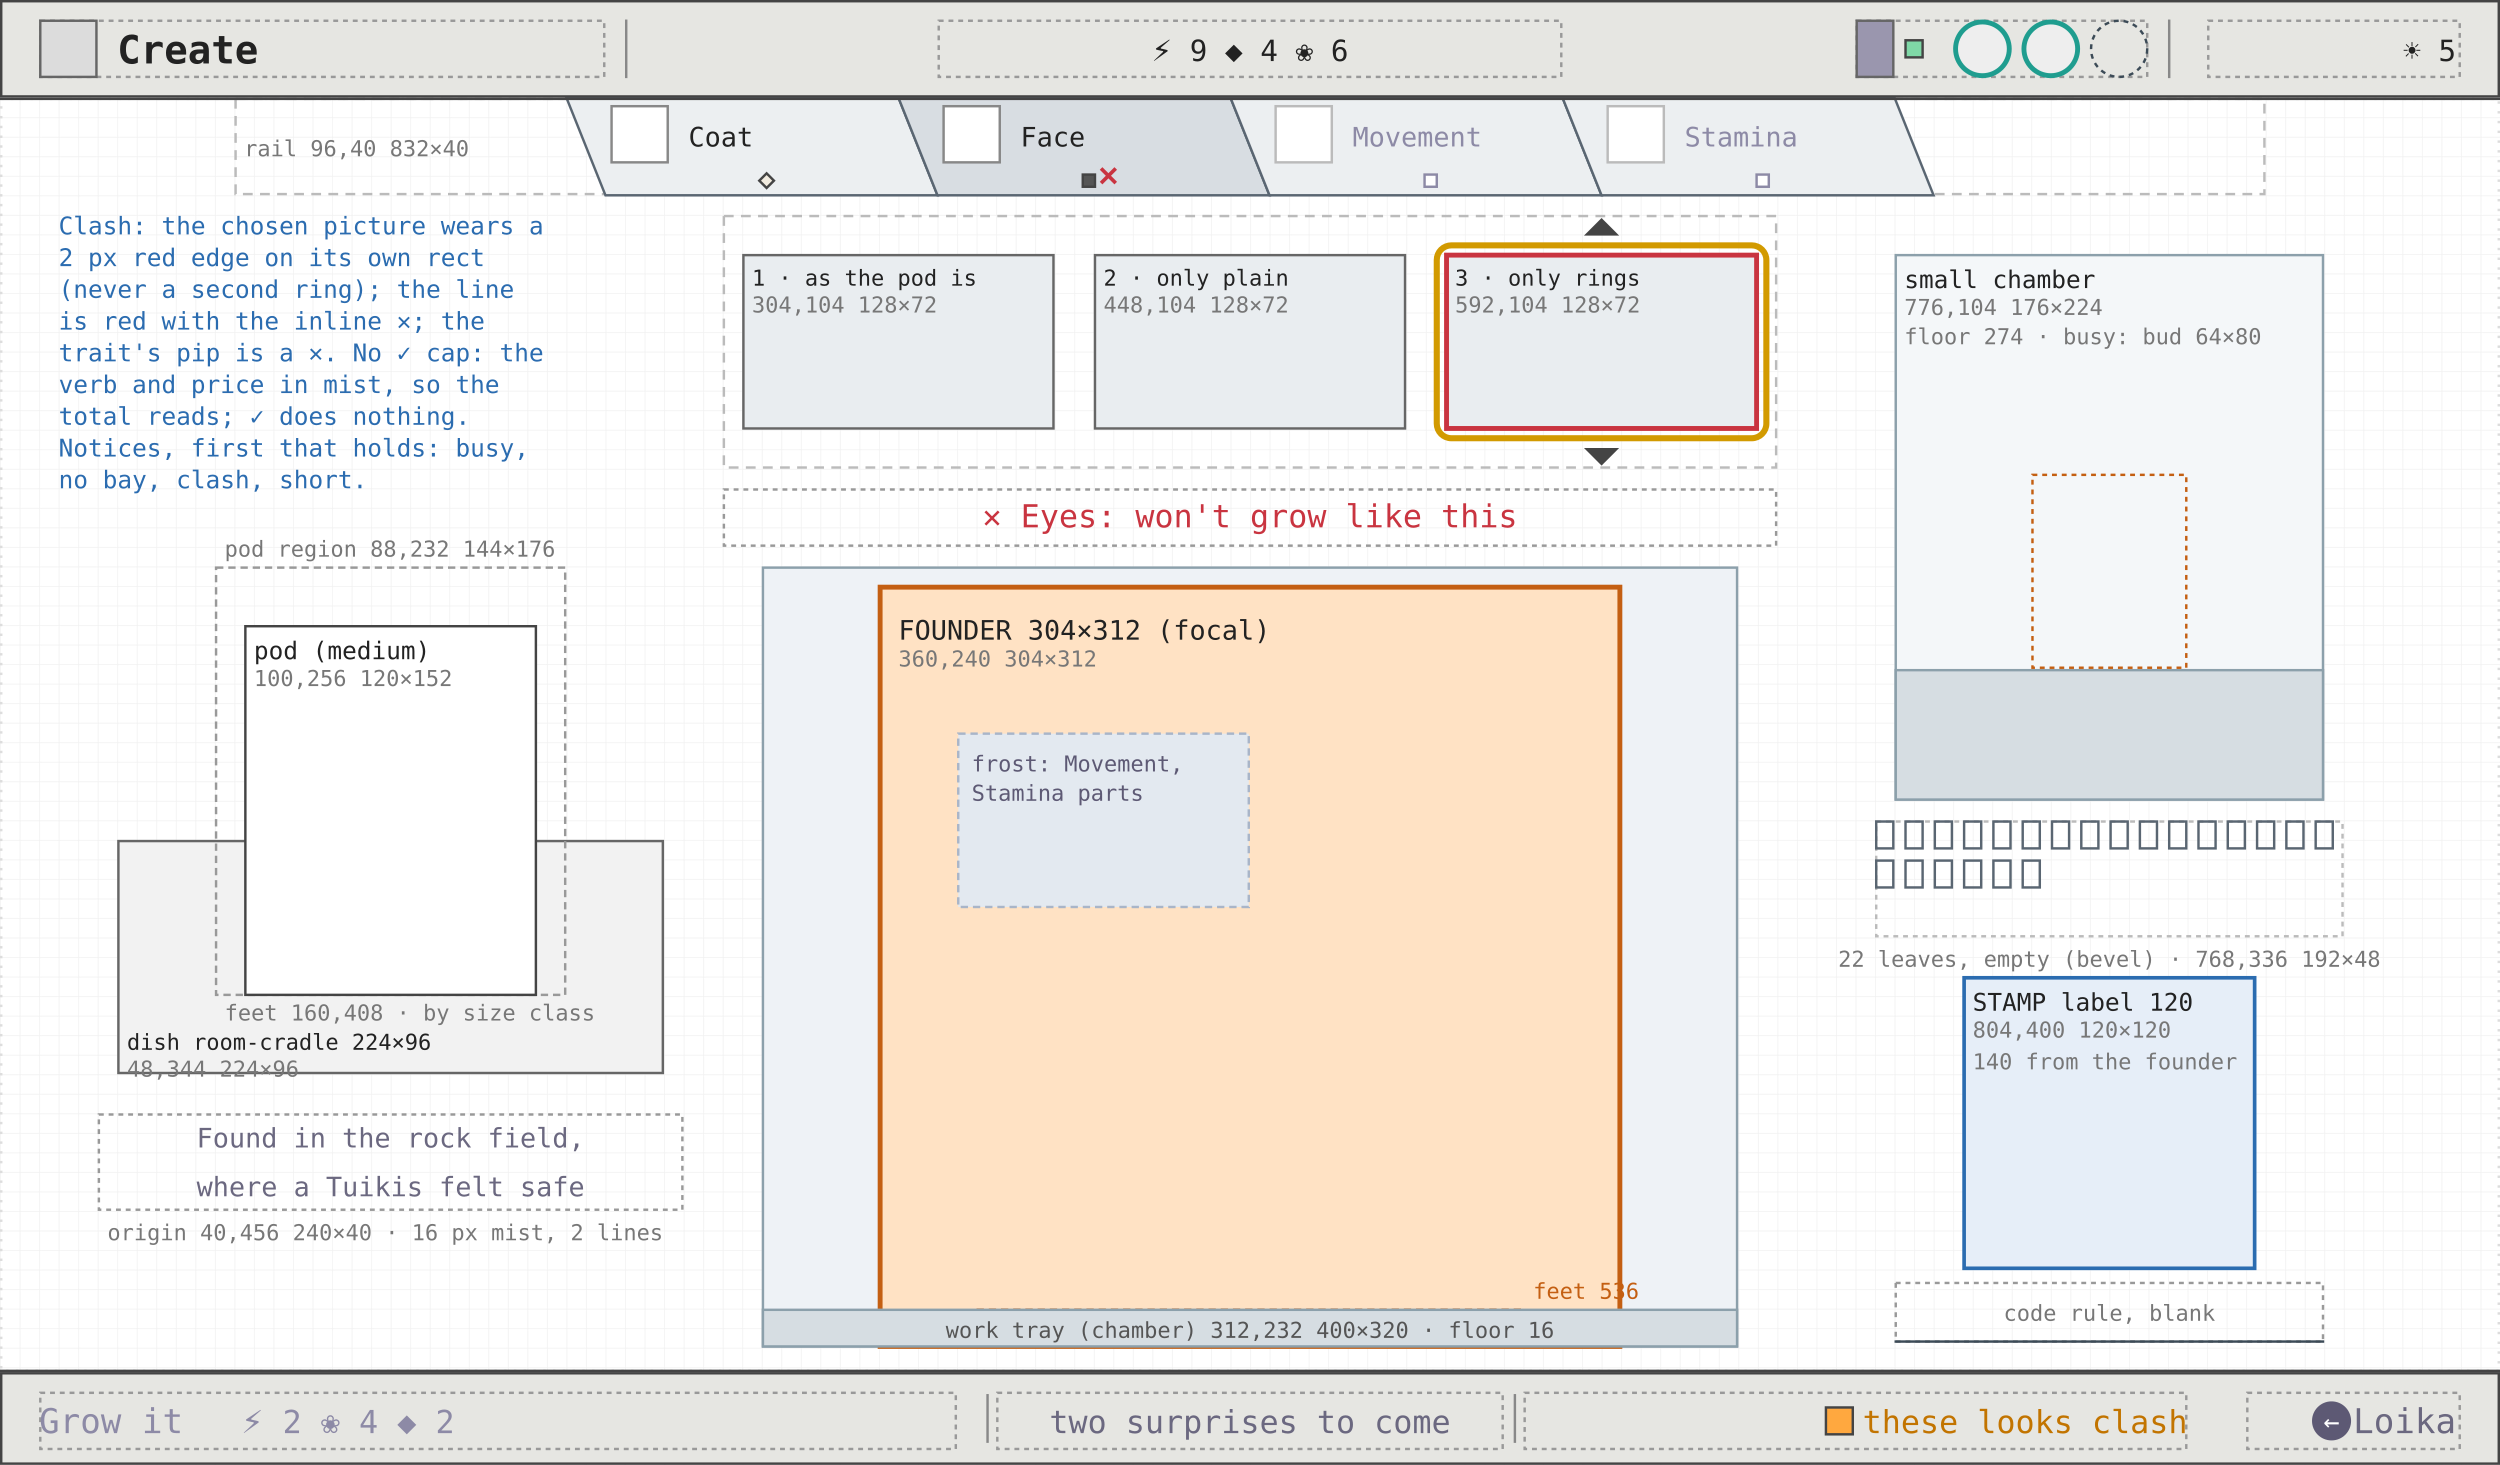
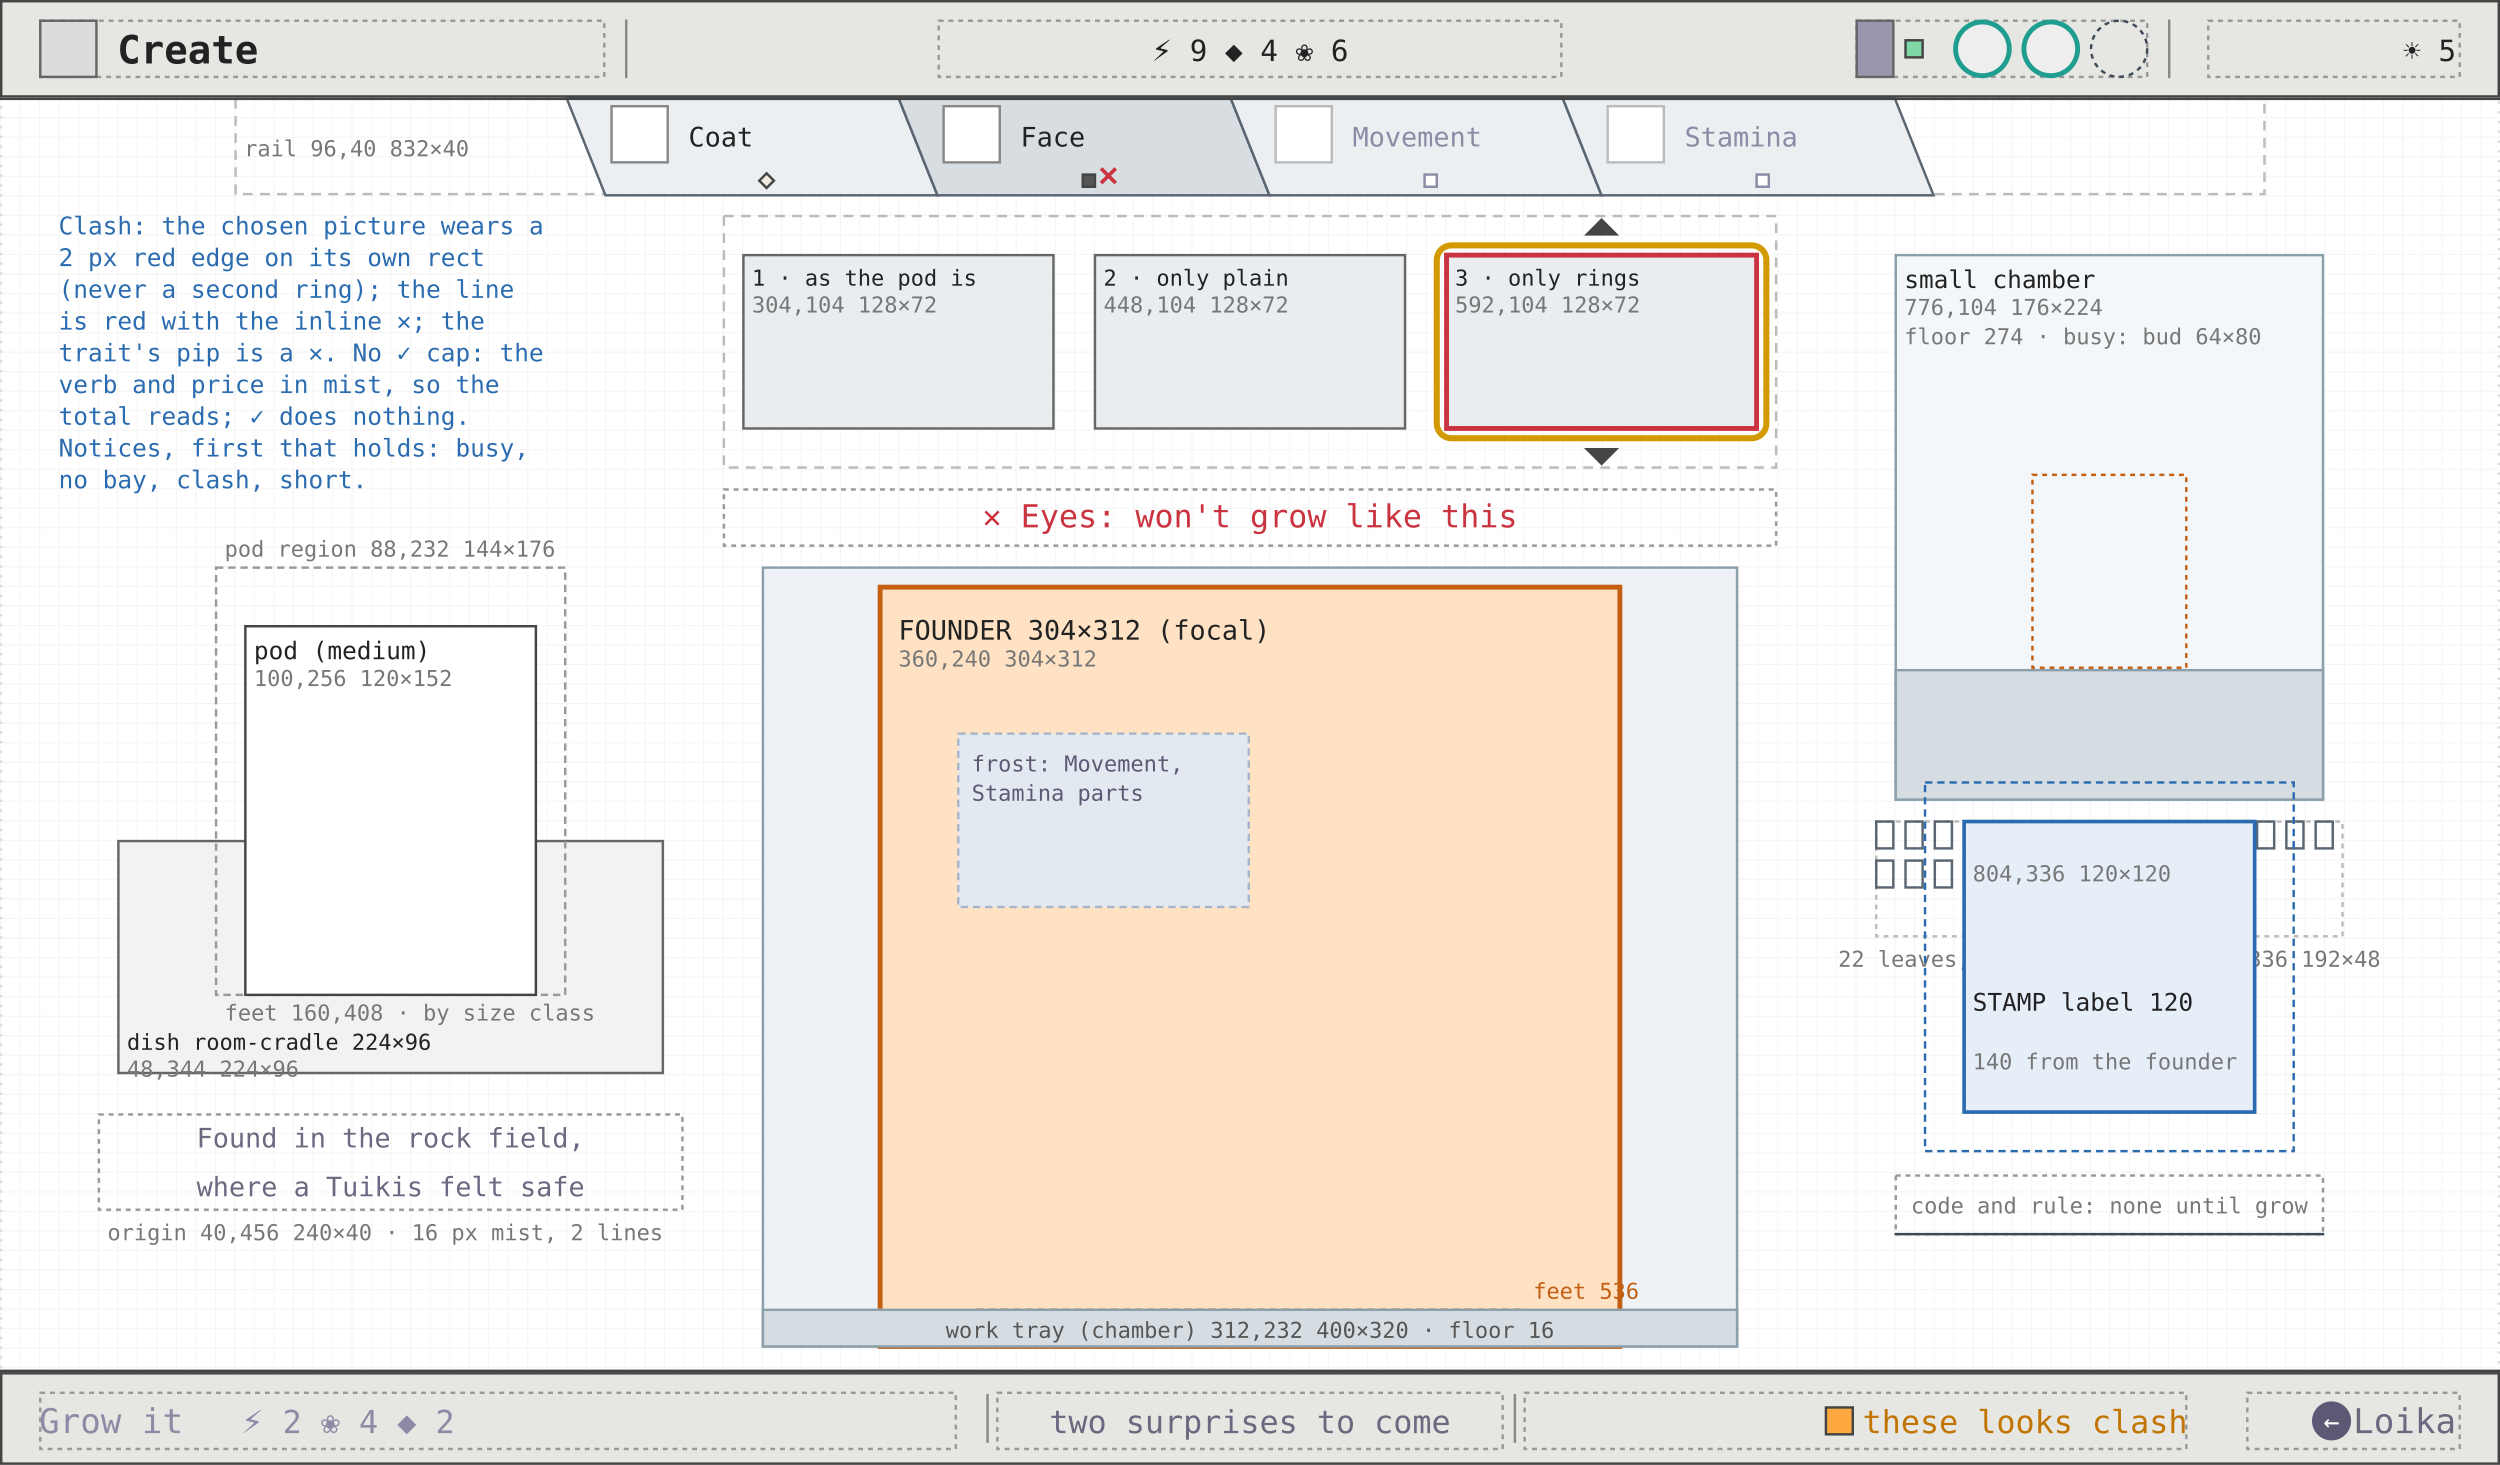
<svg xmlns="http://www.w3.org/2000/svg" viewBox="0 0 1024 600" width="1024" height="600" font-family="ui-monospace, Menlo, Consolas, monospace">
  <defs>
    <pattern id="g8" width="8" height="8" patternUnits="userSpaceOnUse">
      <path d="M8 0H0V8" fill="none" stroke="#efefef" stroke-width="0.5" />
    </pattern>
    <marker id="ah" viewBox="0 0 8 8" refX="7" refY="4" markerWidth="7" markerHeight="7" orient="auto">
      <path d="M0 0L8 4L0 8z" fill="#2b6cb0" />
    </marker>
    <marker id="ao" viewBox="0 0 8 8" refX="7" refY="4" markerWidth="7" markerHeight="7" orient="auto">
      <path d="M0 0L8 4L0 8z" fill="#c45f12" />
    </marker>
    <marker id="ag" viewBox="0 0 8 8" refX="7" refY="4" markerWidth="7" markerHeight="7" orient="auto">
      <path d="M0 0L8 4L0 8z" fill="#6b6880" />
    </marker>
  </defs>
  <rect width="1024" height="600" fill="#ffffff" />
  <rect width="1024" height="600" fill="url(#g8)" />
  <rect x="0.5" y="40.5" width="1023" height="521" fill="none" stroke="#ddd" stroke-width="1" stroke-dasharray="1 3" />
  <rect x="96.5" y="40.5" width="831" height="39" fill="none" stroke="#bbb" stroke-width="1" stroke-dasharray="4 3" />
  <polygon points="232,40 368,40 384,80 248,80" fill="#eceff1" stroke="#5a6672" stroke-width="1" />
  <rect x="250.5" y="43.5" width="23" height="23" fill="#fff" stroke="#888" stroke-width="1" />
  <text x="282" y="60" font-size="11" fill="#222">Coat</text>
  <polygon points="314,71 317,74 314,77 311,74" fill="#f1ebdf" stroke="#444" stroke-width="1" />
  <polygon points="368,40 504,40 520,80 384,80" fill="#d8dde2" stroke="#5a6672" stroke-width="1" />
  <rect x="386.5" y="43.5" width="23" height="23" fill="#fff" stroke="#888" stroke-width="1" />
  <text x="418" y="60" font-size="11" fill="#222">Face</text>
  <rect x="443.5" y="71.5" width="5" height="5" fill="#555" stroke="#444" stroke-width="1" />
  <line x1="451" y1="69" x2="457" y2="75" stroke="#c93440" stroke-width="1.5" />
  <line x1="457" y1="69" x2="451" y2="75" stroke="#c93440" stroke-width="1.5" />
  <polygon points="504,40 640,40 656,80 520,80" fill="#eceff1" stroke="#5a6672" stroke-width="1" />
  <rect x="522.5" y="43.5" width="23" height="23" fill="#fff" stroke="#bbb" stroke-width="1" />
  <text x="554" y="60" font-size="11" fill="#8d8aa6">Movement</text>
  <rect x="583.5" y="71.5" width="5" height="5" fill="#fff" stroke="#8d8aa6" stroke-width="1" />
  <polygon points="640,40 776,40 792,80 656,80" fill="#eceff1" stroke="#5a6672" stroke-width="1" />
  <rect x="658.5" y="43.5" width="23" height="23" fill="#fff" stroke="#bbb" stroke-width="1" />
  <text x="690" y="60" font-size="11" fill="#8d8aa6">Stamina</text>
  <rect x="719.5" y="71.5" width="5" height="5" fill="#fff" stroke="#8d8aa6" stroke-width="1" />
  <text x="100" y="64" font-size="9" fill="#777">rail 96,40 832×40</text>
  <rect x="48.5" y="344.5" width="223" height="95" fill="#f2f2f2" stroke="#666" stroke-width="1" />
  <text x="52" y="430" font-size="9" fill="#222">dish room-cradle 224×96</text>
  <text x="52" y="441" font-size="9" fill="#777">48,344 224×96</text>
  <rect x="88.5" y="232.5" width="143" height="175" fill="none" stroke="#999" stroke-width="1" stroke-dasharray="3 2" />
  <rect x="100.5" y="256.5" width="119" height="151" fill="#fff" stroke="#444" stroke-width="1" />
  <text x="104" y="270" font-size="10" fill="#222">pod (medium)</text>
  <text x="104" y="281" font-size="9" fill="#777">100,256 120×152</text>
  <text x="92" y="228" font-size="9" fill="#777">pod region 88,232 144×176</text>
  <text x="92" y="418" font-size="9" fill="#777">feet 160,408 · by size class</text>
  <rect x="40.5" y="456.5" width="239" height="39" fill="none" stroke="#999" stroke-width="1" stroke-dasharray="2 2" />
  <text x="160" y="470" font-size="11" fill="#6b6880" text-anchor="middle">Found in the rock field,</text>
  <text x="160" y="490" font-size="11" fill="#6b6880" text-anchor="middle">where a Tuikis felt safe</text>
  <text x="44" y="508" font-size="9" fill="#777">origin 40,456 240×40 · 16 px mist, 2 lines</text>
  <rect x="312.5" y="232.5" width="399" height="319" fill="#eef2f6" stroke="#8ca0ab" stroke-width="1" />
  <rect x="360.5" y="240.5" width="303" height="311" fill="#ffe2c4" stroke="#c45f12" stroke-width="2" />
  <text x="368" y="262" font-size="11" fill="#222">FOUNDER 304×312 (focal)</text>
  <text x="368" y="273" font-size="9" fill="#777">360,240 304×312</text>
  <rect x="392.5" y="300.5" width="119" height="71" fill="#e3e9f0" stroke="#a9b5c8" stroke-width="1" stroke-dasharray="3 2" />
  <text x="398" y="316" font-size="9" fill="#5d5974">frost: Movement,</text>
  <text x="398" y="328" font-size="9" fill="#5d5974">Stamina parts</text>
  <line x1="400" y1="536.5" x2="624" y2="536.5" stroke="#c45f12" stroke-width="1" stroke-dasharray="3 2" />
  <text x="628" y="532" font-size="9" fill="#c45f12">feet 536</text>
  <rect x="312.5" y="536.5" width="399" height="15" fill="#d6dde2" stroke="#8ca0ab" stroke-width="1" />
  <text x="512" y="548" font-size="9" fill="#555" text-anchor="middle">work tray (chamber) 312,232 400×320 · floor 16</text>
  <rect x="296.5" y="88.5" width="431" height="103" fill="none" stroke="#bbb" stroke-width="1" stroke-dasharray="4 3" />
  <rect x="304.5" y="104.5" width="127" height="71" fill="#e9edf0" stroke="#666" stroke-width="1" />
  <text x="308" y="117" font-size="9" fill="#222">1 · as the pod is</text>
  <text x="308" y="128" font-size="9" fill="#777">304,104 128×72</text>
  <rect x="448.5" y="104.5" width="127" height="71" fill="#e9edf0" stroke="#666" stroke-width="1" />
  <text x="452" y="117" font-size="9" fill="#222">2 · only plain</text>
  <text x="452" y="128" font-size="9" fill="#777">448,104 128×72</text>
  <rect x="592.5" y="104.5" width="127" height="71" fill="#e9edf0" stroke="#666" stroke-width="1" />
  <text x="596" y="117" font-size="9" fill="#222">3 · only rings</text>
  <text x="596" y="128" font-size="9" fill="#777">592,104 128×72</text>
  <rect x="592.5" y="104.5" width="127" height="71" fill="none" stroke="#c93440" stroke-width="2" />
  <rect x="588.5" y="100.5" width="135" height="79" rx="6" fill="none" stroke="#d29a00" stroke-width="2.5" />
  <polygon points="650,96 656,90 662,96" fill="#444" stroke="#444" stroke-width="1" />
  <polygon points="650,184 656,190 662,184" fill="#444" stroke="#444" stroke-width="1" />
  <rect x="296.5" y="200.5" width="431" height="23" fill="none" stroke="#999" stroke-width="1" stroke-dasharray="2 2" />
  <text x="512" y="216" font-size="13" fill="#c93440" text-anchor="middle">✕ Eyes: won't grow like this</text>
  <rect x="776.5" y="104.5" width="175" height="223" fill="#f4f7f9" stroke="#8ca0ab" stroke-width="1" />
  <rect x="776.5" y="274.5" width="175" height="53" fill="#d6dde2" stroke="#8ca0ab" stroke-width="1" />
  <text x="780" y="118" font-size="10" fill="#222">small chamber</text>
  <text x="780" y="129" font-size="9" fill="#777">776,104 176×224</text>
  <text x="780" y="141" font-size="9" fill="#777">floor 274 · busy: bud 64×80</text>
  <rect x="832.5" y="194.5" width="63" height="79" fill="none" stroke="#c45f12" stroke-width="1" stroke-dasharray="2 2" />
  <rect x="768.5" y="336.5" width="191" height="47" fill="none" stroke="#bbb" stroke-width="1" stroke-dasharray="2 2" />
  <rect x="768.5" y="336.5" width="7" height="11" fill="none" stroke="#5a6672" stroke-width="1" />
  <rect x="780.5" y="336.5" width="7" height="11" fill="none" stroke="#5a6672" stroke-width="1" />
  <rect x="792.5" y="336.5" width="7" height="11" fill="none" stroke="#5a6672" stroke-width="1" />
  <rect x="804.5" y="336.5" width="7" height="11" fill="none" stroke="#5a6672" stroke-width="1" />
  <rect x="816.5" y="336.5" width="7" height="11" fill="none" stroke="#5a6672" stroke-width="1" />
  <rect x="828.5" y="336.5" width="7" height="11" fill="none" stroke="#5a6672" stroke-width="1" />
  <rect x="840.5" y="336.5" width="7" height="11" fill="none" stroke="#5a6672" stroke-width="1" />
  <rect x="852.5" y="336.5" width="7" height="11" fill="none" stroke="#5a6672" stroke-width="1" />
  <rect x="864.5" y="336.5" width="7" height="11" fill="none" stroke="#5a6672" stroke-width="1" />
  <rect x="876.5" y="336.5" width="7" height="11" fill="none" stroke="#5a6672" stroke-width="1" />
  <rect x="888.5" y="336.5" width="7" height="11" fill="none" stroke="#5a6672" stroke-width="1" />
  <rect x="900.5" y="336.5" width="7" height="11" fill="none" stroke="#5a6672" stroke-width="1" />
  <rect x="912.5" y="336.5" width="7" height="11" fill="none" stroke="#5a6672" stroke-width="1" />
  <rect x="924.5" y="336.5" width="7" height="11" fill="none" stroke="#5a6672" stroke-width="1" />
  <rect x="936.5" y="336.5" width="7" height="11" fill="none" stroke="#5a6672" stroke-width="1" />
  <rect x="948.5" y="336.5" width="7" height="11" fill="none" stroke="#5a6672" stroke-width="1" />
  <rect x="768.5" y="352.5" width="7" height="11" fill="none" stroke="#5a6672" stroke-width="1" />
  <rect x="780.5" y="352.5" width="7" height="11" fill="none" stroke="#5a6672" stroke-width="1" />
  <rect x="792.5" y="352.5" width="7" height="11" fill="none" stroke="#5a6672" stroke-width="1" />
  <rect x="804.5" y="352.5" width="7" height="11" fill="none" stroke="#5a6672" stroke-width="1" />
  <rect x="816.5" y="352.5" width="7" height="11" fill="none" stroke="#5a6672" stroke-width="1" />
  <rect x="828.5" y="352.5" width="7" height="11" fill="none" stroke="#5a6672" stroke-width="1" />
  <text x="864" y="396" font-size="9" fill="#777" text-anchor="middle">22 leaves, empty (bevel) · 768,336 192×48</text>
-   <rect x="804.5" y="400.5" width="119" height="119" fill="#e6eef8" stroke="#2b6cb0" stroke-width="1.5" />
+   <rect x="788.5" y="320.5" width="151" height="151" fill="none" stroke="#2b6cb0" stroke-width="1" stroke-dasharray="3 2" />
+   <rect x="804.5" y="336.5" width="119" height="119" fill="#e6eef8" stroke="#2b6cb0" stroke-width="1.5" />
  <text x="808" y="414" font-size="10" fill="#222">STAMP label 120</text>
-   <text x="808" y="425" font-size="9" fill="#777">804,400 120×120</text>
+   <text x="808" y="361" font-size="9" fill="#777">804,336 120×120</text>
  <text x="808" y="438" font-size="9" fill="#777">140 from the founder</text>
-   <rect x="776.5" y="525.5" width="175" height="24" fill="none" stroke="#999" stroke-width="1" stroke-dasharray="2 2" />
-   <line x1="776" y1="549.5" x2="952" y2="549.5" stroke="#3c4b57" stroke-width="1" />
-   <text x="864" y="541" font-size="9" fill="#777" text-anchor="middle">code rule, blank</text>
+   <rect x="776.5" y="481.5" width="175" height="24" fill="none" stroke="#999" stroke-width="1" stroke-dasharray="2 2" />
+   <line x1="776" y1="505.5" x2="952" y2="505.5" stroke="#3c4b57" stroke-width="1" />
+   <text x="864" y="497" font-size="9" fill="#777" text-anchor="middle">code and rule: none until grow</text>
  <text x="24" y="96" font-size="10" fill="#2b6cb0">Clash: the chosen picture wears a</text>
  <text x="24" y="109" font-size="10" fill="#2b6cb0">2 px red edge on its own rect</text>
  <text x="24" y="122" font-size="10" fill="#2b6cb0">(never a second ring); the line</text>
  <text x="24" y="135" font-size="10" fill="#2b6cb0">is red with the inline ✕; the</text>
  <text x="24" y="148" font-size="10" fill="#2b6cb0">trait's pip is a ✕. No ✓ cap: the</text>
  <text x="24" y="161" font-size="10" fill="#2b6cb0">verb and price in mist, so the</text>
  <text x="24" y="174" font-size="10" fill="#2b6cb0">total reads; ✓ does nothing.</text>
  <text x="24" y="187" font-size="10" fill="#2b6cb0">Notices, first that holds: busy,</text>
  <text x="24" y="200" font-size="10" fill="#2b6cb0">no bay, clash, short.</text>
  <line x1="0" y1="40.5" x2="1024" y2="40.5" stroke="#444" stroke-width="1" />
  <rect x="0.5" y="0.5" width="1023" height="39" fill="#e6e6e2" stroke="#444" stroke-width="1" />
  <rect x="16.5" y="8.5" width="231" height="23" fill="none" stroke="#999" stroke-width="1" stroke-dasharray="2 2" />
  <rect x="16.5" y="8.5" width="23" height="23" fill="#dcdcdc" stroke="#666" stroke-width="1" />
  <text x="48" y="26" font-size="16" fill="#222" font-weight="600">Create</text>
  <line x1="256.5" y1="8" x2="256.5" y2="32" stroke="#888" stroke-width="1" />
  <line x1="888.5" y1="8" x2="888.5" y2="32" stroke="#888" stroke-width="1" />
  <rect x="384.5" y="8.5" width="255" height="23" fill="none" stroke="#999" stroke-width="1" stroke-dasharray="2 2" />
  <text x="512" y="25" font-size="12" fill="#222" text-anchor="middle">⚡ 9   ◆ 4   ❀ 6</text>
  <rect x="760.5" y="8.5" width="119" height="23" fill="none" stroke="#999" stroke-width="1" stroke-dasharray="2 2" />
  <rect x="760.5" y="8.5" width="15" height="23" fill="#9a96ae" stroke="#666" stroke-width="1" />
  <rect x="780.5" y="16.5" width="7" height="7" fill="#7fd8a6" stroke="#444" stroke-width="1" />
  <circle cx="812" cy="20" r="11" fill="#eee" stroke="#1f9d8f" stroke-width="2" />
  <circle cx="840" cy="20" r="11" fill="#eee" stroke="#1f9d8f" stroke-width="2" />
  <circle cx="868" cy="20" r="11.5" fill="none" stroke="#3c4b57" stroke-width="1" stroke-dasharray="2 2" />
  <rect x="904.5" y="8.5" width="103" height="23" fill="none" stroke="#999" stroke-width="1" stroke-dasharray="2 2" />
  <text x="1006" y="25" font-size="12" fill="#222" text-anchor="end">☀ 5</text>
  <line x1="0" y1="561.5" x2="1024" y2="561.5" stroke="#444" stroke-width="1" />
  <rect x="0.5" y="562.5" width="1023" height="37" fill="#e6e6e2" stroke="#444" stroke-width="1" />
  <rect x="16.5" y="570.5" width="375" height="23" fill="none" stroke="#999" stroke-width="1" stroke-dasharray="2 2" />
  <rect x="408.5" y="570.5" width="207" height="23" fill="none" stroke="#999" stroke-width="1" stroke-dasharray="2 2" />
  <rect x="624.5" y="570.5" width="271" height="23" fill="none" stroke="#999" stroke-width="1" stroke-dasharray="2 2" />
  <rect x="920.5" y="570.5" width="87" height="23" fill="none" stroke="#999" stroke-width="1" stroke-dasharray="2 2" />
  <line x1="404.5" y1="571" x2="404.5" y2="591" stroke="#888" stroke-width="1" />
  <line x1="620.5" y1="571" x2="620.5" y2="591" stroke="#888" stroke-width="1" />
  <text x="16" y="587" font-size="14" fill="#8d8aa6">Grow it</text>
  <text x="98.8" y="587" font-size="13" fill="#8d8aa6">⚡ 2  ❀ 4  ◆ 2</text>
  <text x="512" y="587" font-size="13" fill="#6b6880" text-anchor="middle">two surprises to come</text>
  <rect x="747.9" y="576.5" width="11" height="11" fill="#ffa83f" stroke="#444" stroke-width="1" />
  <text x="896" y="587" font-size="13" fill="#c27400" text-anchor="end">these looks clash</text>
  <circle cx="955" cy="582" r="8" fill="#5d5974" />
  <text x="955" y="586" font-size="11" fill="#fff" text-anchor="middle">←</text>
  <text x="1006" y="587" font-size="14" fill="#6b6880" text-anchor="end">Loika</text>
</svg>
